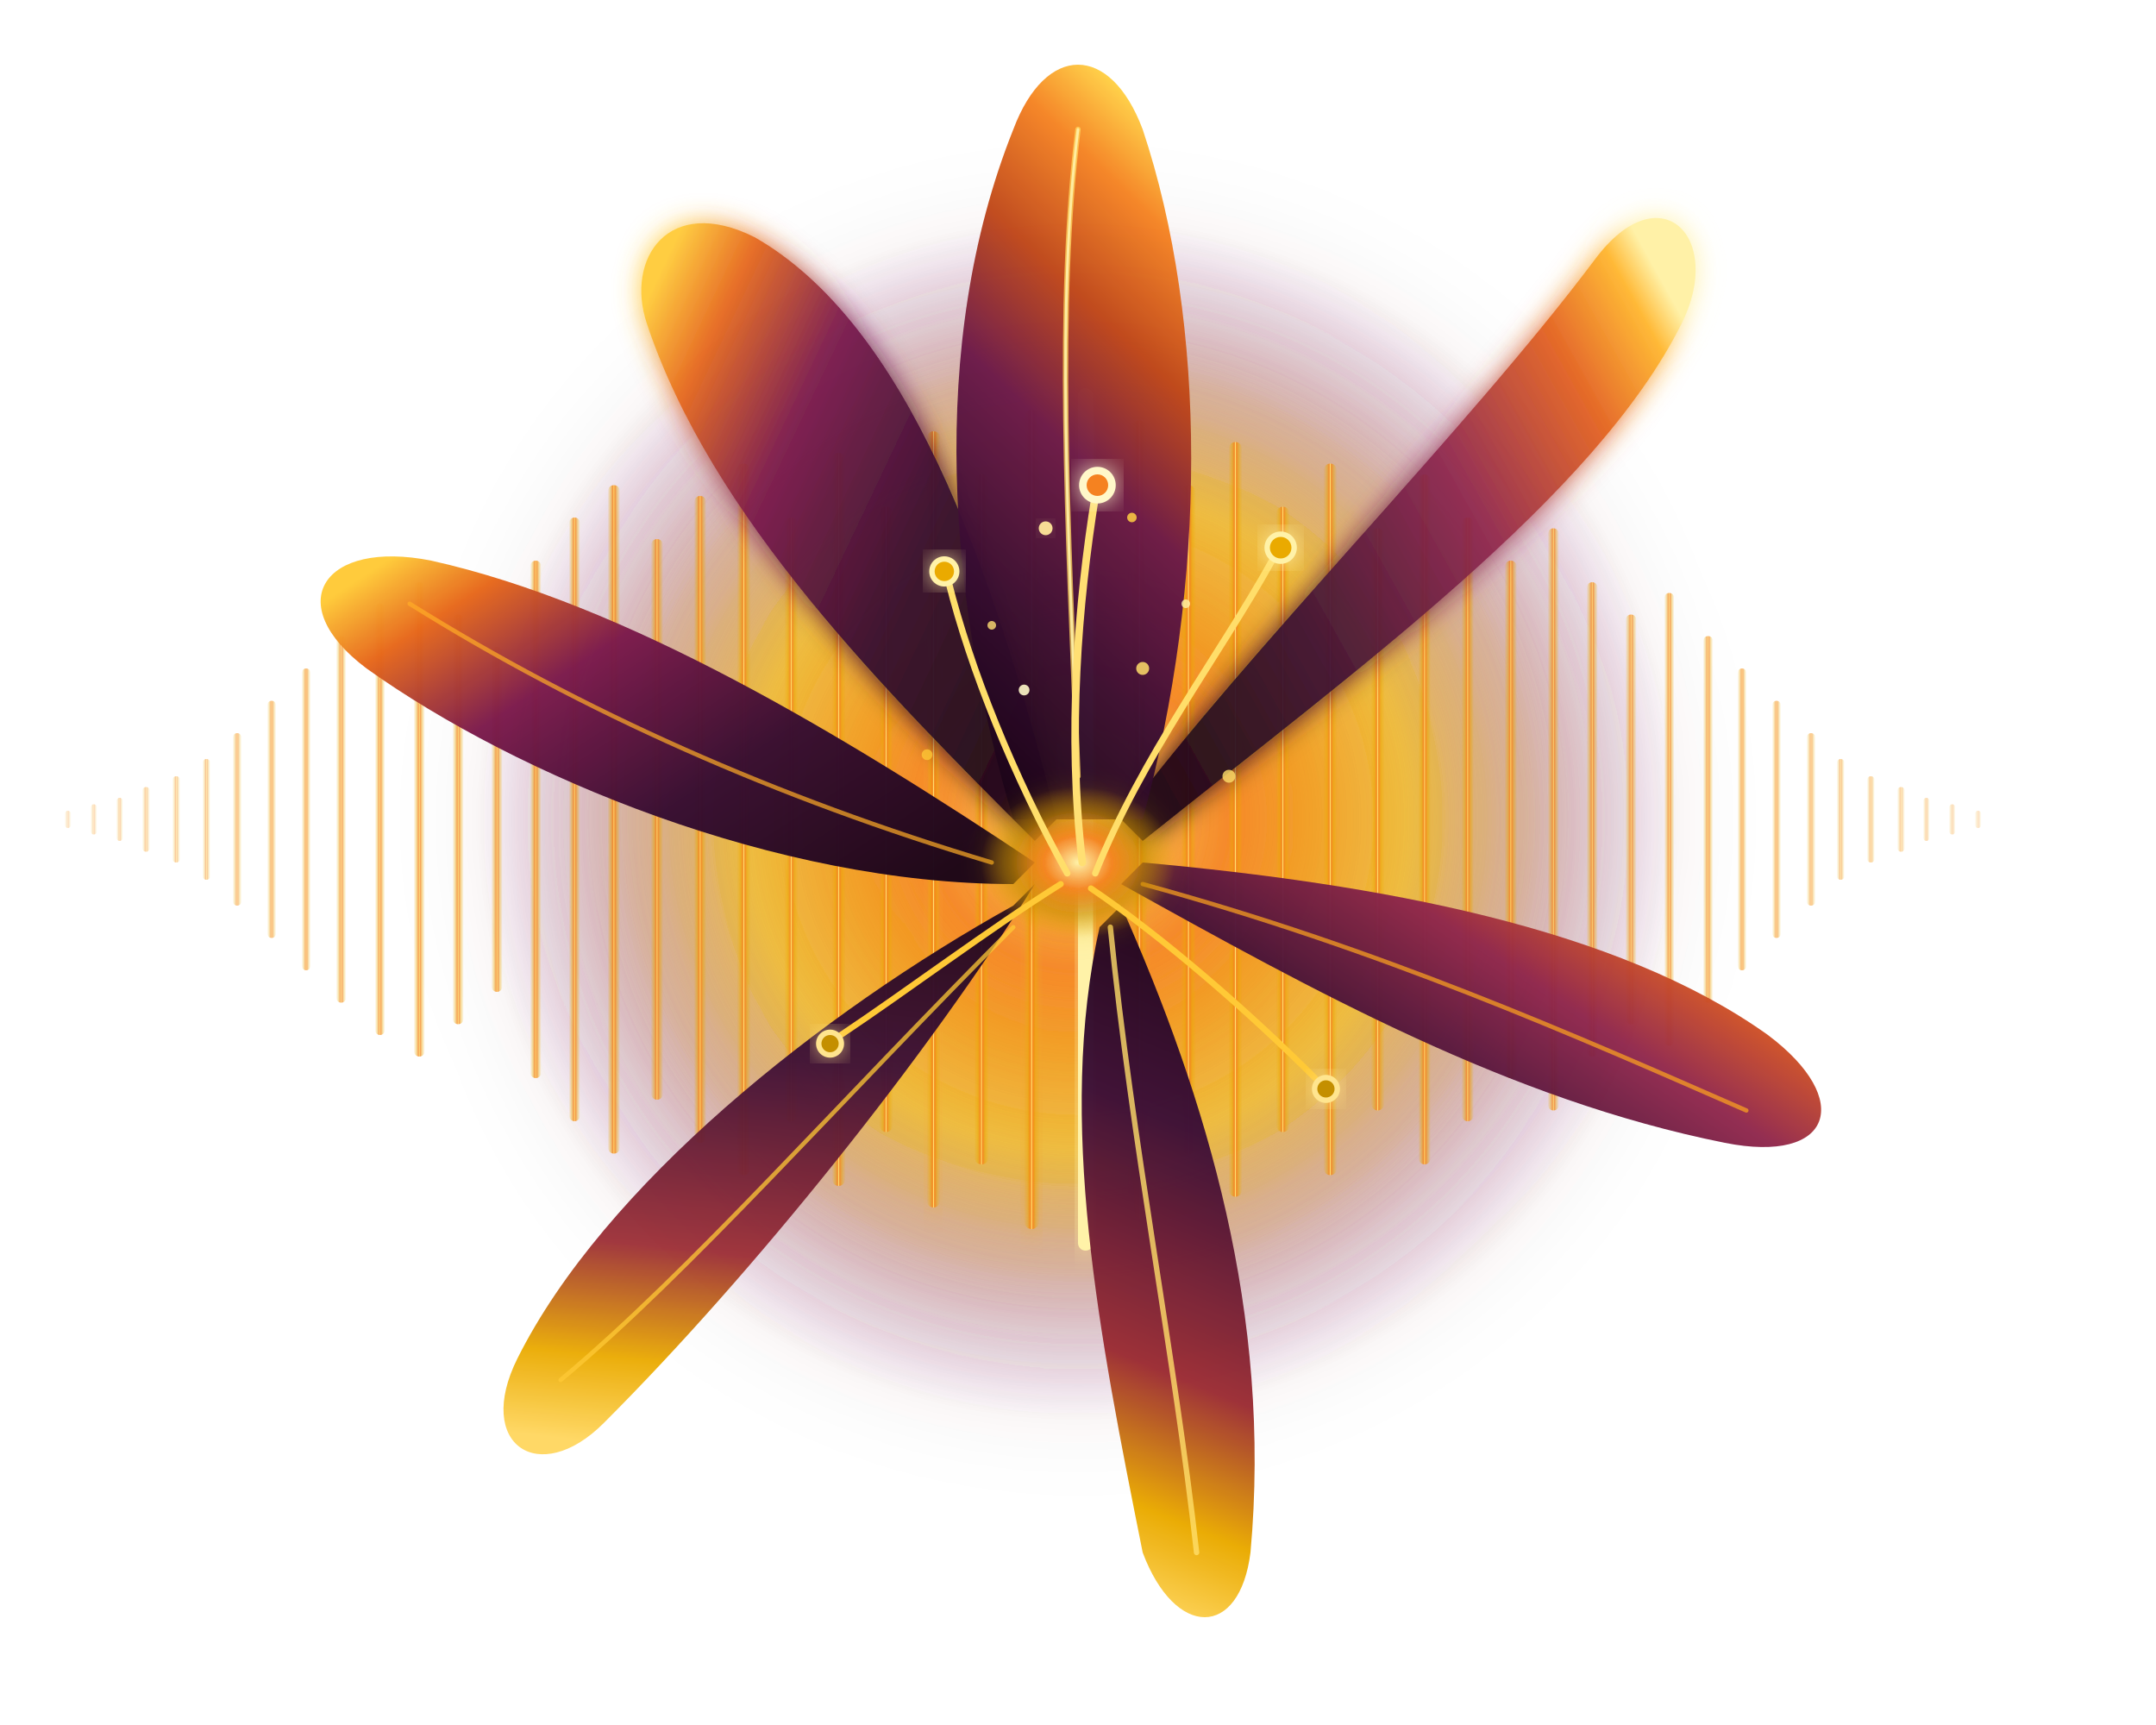
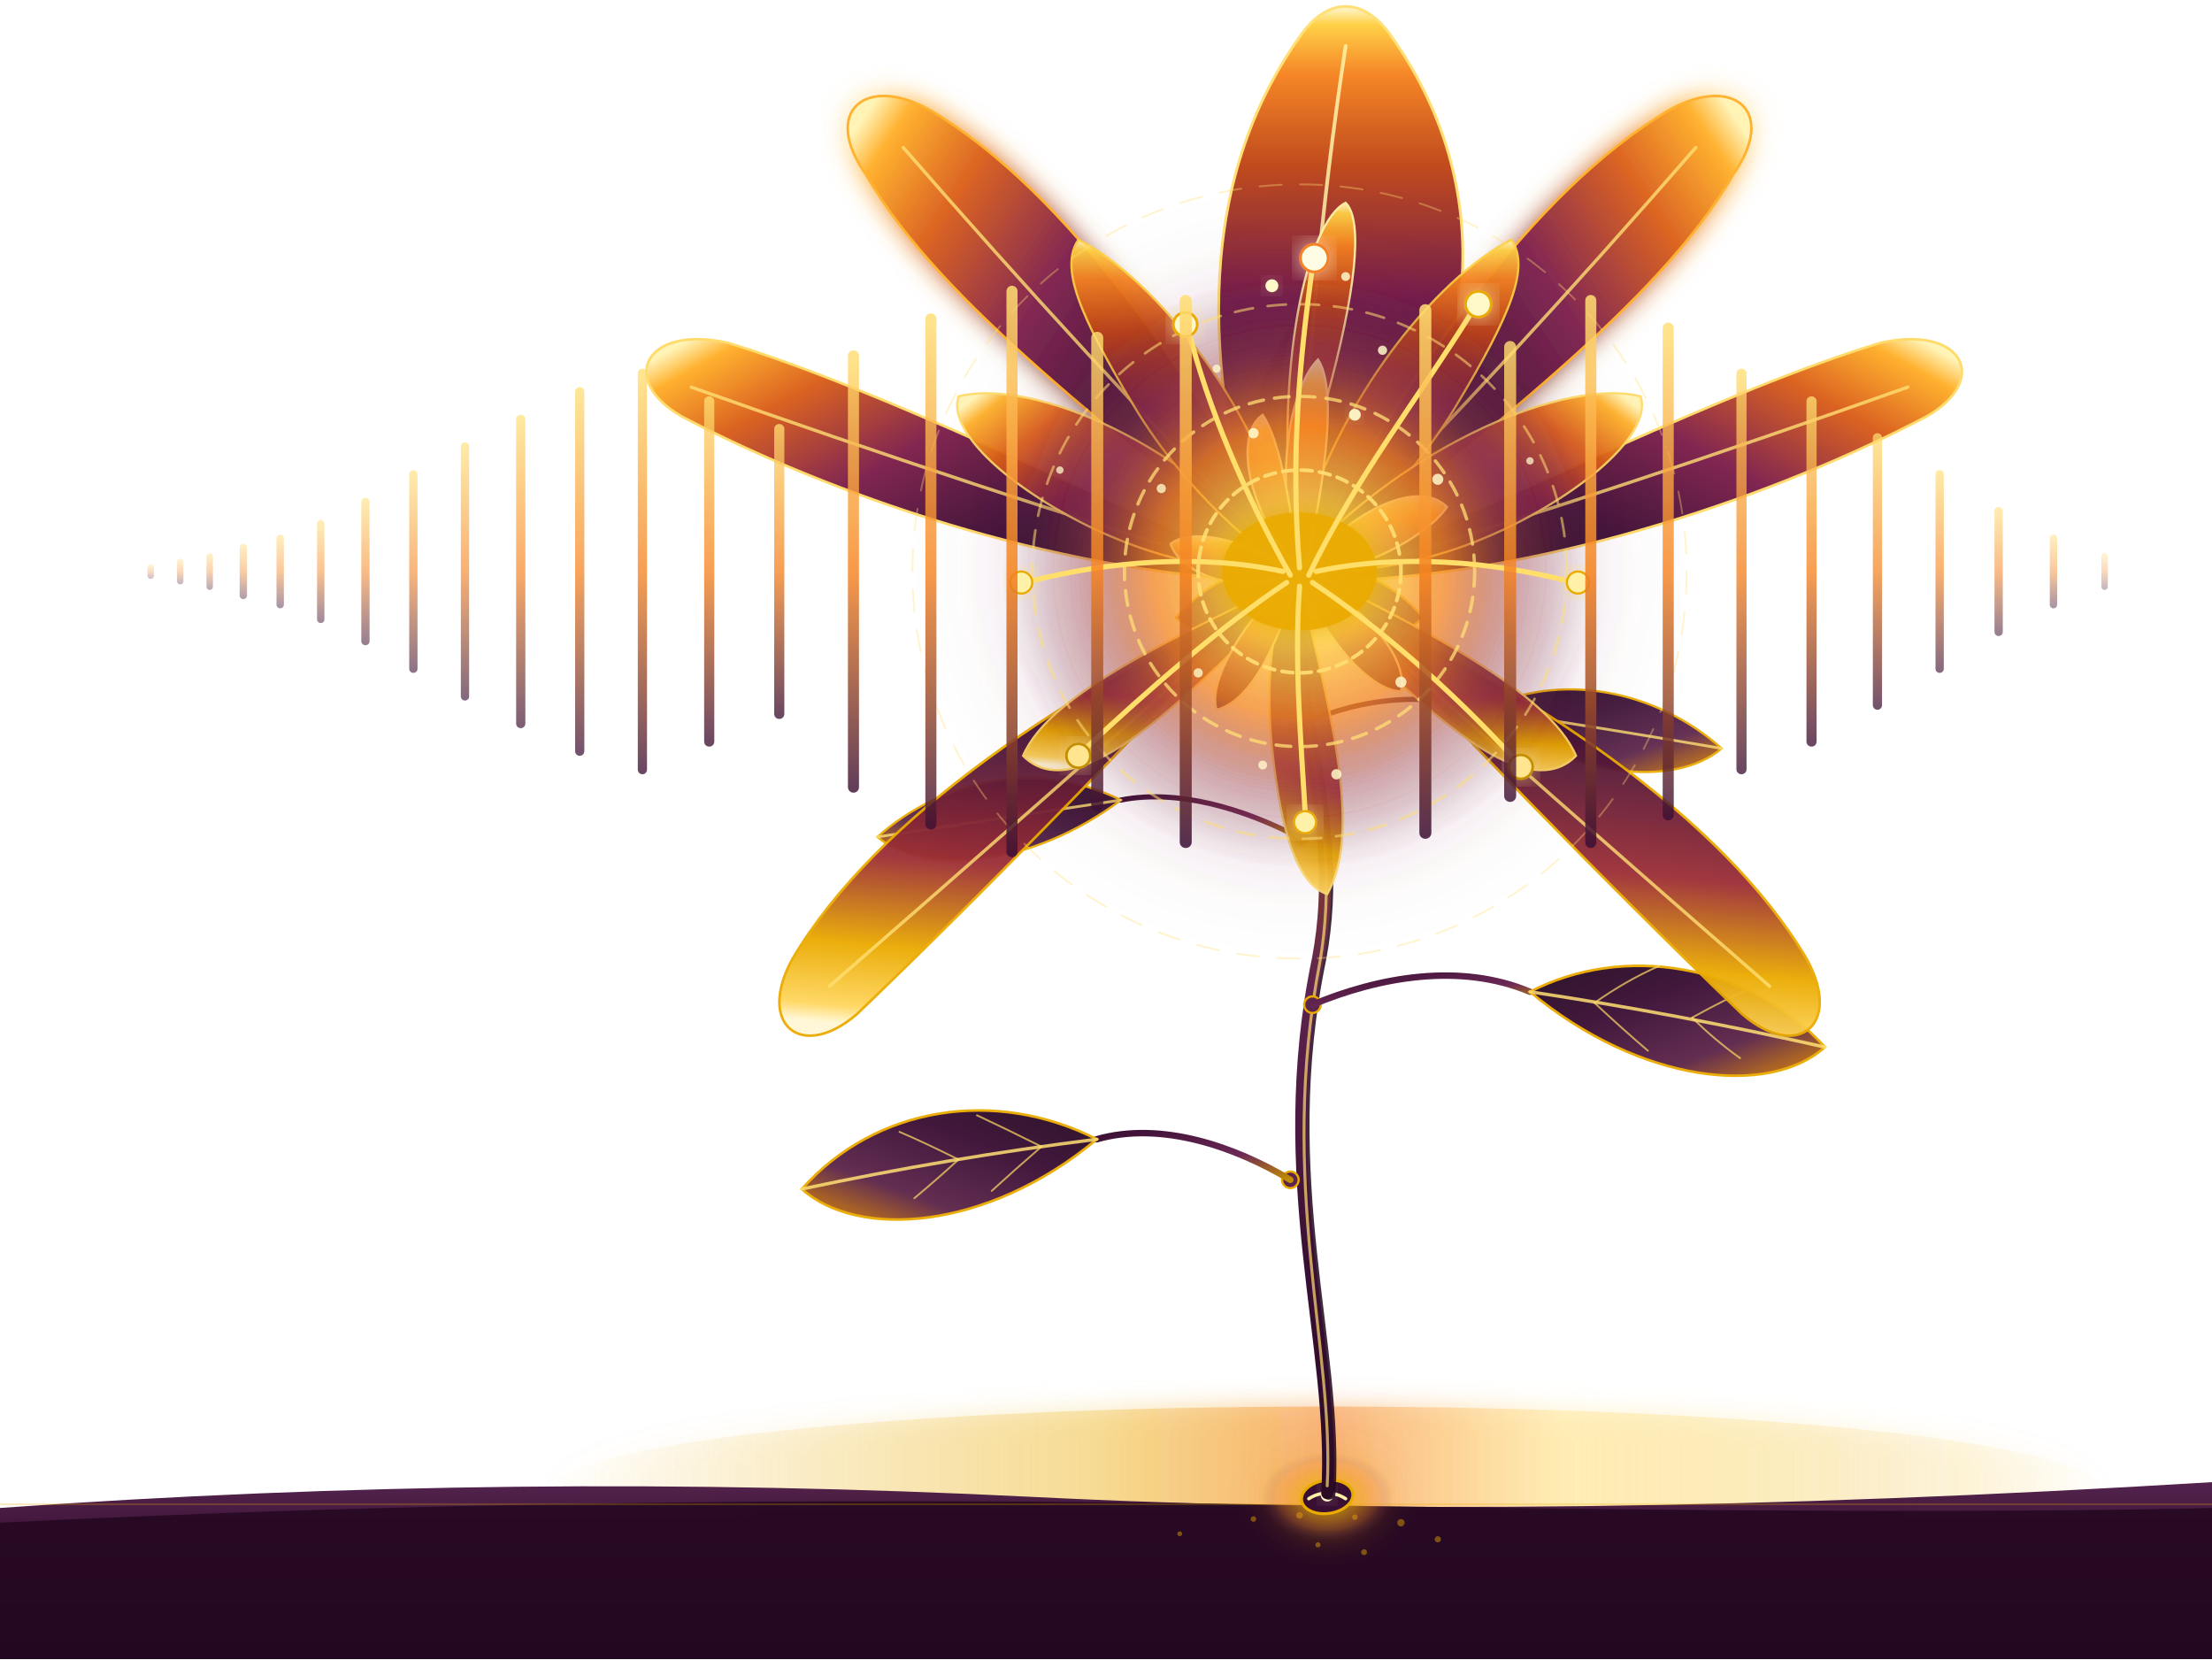
- <svg xmlns="http://www.w3.org/2000/svg" viewBox="0 0 1000 800" width="100%" height="100%" fill="none">
+ <svg xmlns="http://www.w3.org/2000/svg" viewBox="0 0 1200 900" width="100%" height="100%" fill="none" class="botanical-blossom-svg" id="botanicalBlossomSvg" preserveAspectRatio="xMidYMax meet">
  <defs>
+     <linearGradient id="groundEarthGrad" x1="0" y1="0" x2="0" y2="1">
+       <stop offset="0%" stop-color="#4A1844" stop-opacity="0.95" />
+       <stop offset="30%" stop-color="#3A0F34" stop-opacity="0.98" />
+       <stop offset="70%" stop-color="#230720" stop-opacity="1" />
+       <stop offset="100%" stop-color="#150313" stop-opacity="1" />
+     </linearGradient>
+     <linearGradient id="horizonGlow" x1="0" y1="0" x2="1" y2="0">
+       <stop offset="0%" stop-color="#EAAA00" stop-opacity="0" />
+       <stop offset="35%" stop-color="#EAAA00" stop-opacity="0.4" />
+       <stop offset="50%" stop-color="#F58220" stop-opacity="0.75" />
+       <stop offset="65%" stop-color="#FFDA66" stop-opacity="0.5" />
+       <stop offset="100%" stop-color="#EAAA00" stop-opacity="0" />
+     </linearGradient>
+     <linearGradient id="stemGrad" x1="0" y1="1" x2="0" y2="0">
+       <stop offset="0%" stop-color="#2B0A26" />
+       <stop offset="25%" stop-color="#3A0F34" />
+       <stop offset="55%" stop-color="#5E234E" />
+       <stop offset="80%" stop-color="#9C5220" />
+       <stop offset="95%" stop-color="#C48F00" />
+       <stop offset="100%" stop-color="#EAAA00" />
+     </linearGradient>
+     <linearGradient id="branchGrad" x1="0" y1="0" x2="1" y2="1">
+       <stop offset="0%" stop-color="#3A0F34" />
+       <stop offset="60%" stop-color="#6B2956" />
+       <stop offset="100%" stop-color="#C48F00" />
+     </linearGradient>
+     <linearGradient id="leafGradLeft" x1="1" y1="0" x2="0" y2="1">
+       <stop offset="0%" stop-color="#250B22" />
+       <stop offset="35%" stop-color="#3A0F34" />
+       <stop offset="70%" stop-color="#5C254B" />
+       <stop offset="90%" stop-color="#B26515" />
+       <stop offset="100%" stop-color="#EAAA00" />
+     </linearGradient>
+     <linearGradient id="leafGradRight" x1="0" y1="0" x2="1" y2="1">
+       <stop offset="0%" stop-color="#250B22" />
+       <stop offset="35%" stop-color="#3A0F34" />
+       <stop offset="70%" stop-color="#5C254B" />
+       <stop offset="90%" stop-color="#B26515" />
+       <stop offset="100%" stop-color="#EAAA00" />
+     </linearGradient>
+     <linearGradient id="petalGradDorsal" x1="0.5" y1="1" x2="0.5" y2="0">
+       <stop offset="0%" stop-color="#1F051C" />
+       <stop offset="22%" stop-color="#3A0F34" />
+       <stop offset="48%" stop-color="#6E1748" />
+       <stop offset="72%" stop-color="#BF4617" />
+       <stop offset="88%" stop-color="#F58220" />
+       <stop offset="97%" stop-color="#FFD043" />
+       <stop offset="100%" stop-color="#FFF5CC" />
+     </linearGradient>
+     <linearGradient id="petalGradLateralLeft" x1="1" y1="0.8" x2="0" y2="0.1">
+       <stop offset="0%" stop-color="#1A0417" />
+       <stop offset="28%" stop-color="#380C32" />
+       <stop offset="55%" stop-color="#7C1D4A" />
+       <stop offset="78%" stop-color="#D95C18" />
+       <stop offset="94%" stop-color="#FFAE26" />
+       <stop offset="100%" stop-color="#FFF2B2" />
+     </linearGradient>
+     <linearGradient id="petalGradLateralRight" x1="0" y1="0.8" x2="1" y2="0.1">
+       <stop offset="0%" stop-color="#1A0417" />
+       <stop offset="28%" stop-color="#380C32" />
+       <stop offset="55%" stop-color="#7C1D4A" />
+       <stop offset="78%" stop-color="#D95C18" />
+       <stop offset="94%" stop-color="#FFAE26" />
+       <stop offset="100%" stop-color="#FFF2B2" />
+     </linearGradient>
+     <linearGradient id="petalGradInferior" x1="0.5" y1="0" x2="0.4" y2="1">
+       <stop offset="0%" stop-color="#1D051A" />
+       <stop offset="30%" stop-color="#3E1139" />
+       <stop offset="62%" stop-color="#9C2E35" />
+       <stop offset="82%" stop-color="#EAAA00" />
+       <stop offset="96%" stop-color="#FFD65E" />
+       <stop offset="100%" stop-color="#FFF7D6" />
+     </linearGradient>
+     <linearGradient id="petalGradInner" x1="0.5" y1="1" x2="0.5" y2="0">
+       <stop offset="0%" stop-color="#3A0F34" />
+       <stop offset="35%" stop-color="#802050" />
+       <stop offset="70%" stop-color="#F58220" />
+       <stop offset="90%" stop-color="#FFDA66" />
+       <stop offset="100%" stop-color="#FFFADC" />
+     </linearGradient>
    <radialGradient id="flowerCoreGlow" cx="50%" cy="50%" r="50%">
-       <stop offset="0%" stop-color="#FFDA66" stop-opacity="0.95" />
-       <stop offset="25%" stop-color="#F58220" stop-opacity="0.8" />
-       <stop offset="55%" stop-color="#EAAA00" stop-opacity="0.5" />
-       <stop offset="85%" stop-color="#802050" stop-opacity="0.15" />
+       <stop offset="0%" stop-color="#FFF2A8" stop-opacity="1" />
+       <stop offset="25%" stop-color="#FFD043" stop-opacity="0.9" />
+       <stop offset="50%" stop-color="#F58220" stop-opacity="0.75" />
+       <stop offset="75%" stop-color="#802050" stop-opacity="0.3" />
      <stop offset="100%" stop-color="#3A0F34" stop-opacity="0" />
    </radialGradient>
-     <radialGradient id="stamenGlow" cx="50%" cy="50%" r="50%">
-       <stop offset="0%" stop-color="#FFF2A8" stop-opacity="1" />
-       <stop offset="35%" stop-color="#F58220" stop-opacity="0.85" />
-       <stop offset="70%" stop-color="#C48F00" stop-opacity="0.4" />
-       <stop offset="100%" stop-color="#EAAA00" stop-opacity="0" />
+     <radialGradient id="seedAura" cx="50%" cy="50%" r="50%">
+       <stop offset="0%" stop-color="#FFE885" stop-opacity="0.9" />
+       <stop offset="40%" stop-color="#EAAA00" stop-opacity="0.6" />
+       <stop offset="75%" stop-color="#F58220" stop-opacity="0.25" />
+       <stop offset="100%" stop-color="#3A0F34" stop-opacity="0" />
    </radialGradient>
-     <linearGradient id="petalTop" x1="0.3" y1="1" x2="0.6" y2="0">
-       <stop offset="0%" stop-color="#1A0417" />
-       <stop offset="25%" stop-color="#380C32" />
-       <stop offset="50%" stop-color="#6B1848" />
-       <stop offset="70%" stop-color="#BF4617" />
-       <stop offset="88%" stop-color="#F58220" />
-       <stop offset="100%" stop-color="#FFD043" />
-     </linearGradient>
-     <linearGradient id="petalRight" x1="0" y1="0.8" x2="1" y2="0.2">
-       <stop offset="0%" stop-color="#180415" />
-       <stop offset="30%" stop-color="#3A0F34" />
-       <stop offset="60%" stop-color="#8F254B" />
-       <stop offset="82%" stop-color="#E25C18" />
-       <stop offset="95%" stop-color="#FFB326" />
-       <stop offset="100%" stop-color="#FFF0A0" />
-     </linearGradient>
-     <linearGradient id="petalLeft" x1="1" y1="0.8" x2="0" y2="0.1">
-       <stop offset="0%" stop-color="#1A0518" />
-       <stop offset="35%" stop-color="#350C30" />
-       <stop offset="65%" stop-color="#7B1A4B" />
-       <stop offset="85%" stop-color="#E6671A" />
-       <stop offset="98%" stop-color="#FFCA36" />
-     </linearGradient>
-     <linearGradient id="petalBottom" x1="0.5" y1="0" x2="0.4" y2="1">
-       <stop offset="0%" stop-color="#1F051C" />
-       <stop offset="30%" stop-color="#3D1037" />
-       <stop offset="65%" stop-color="#9C2E35" />
-       <stop offset="85%" stop-color="#EAAA00" />
-       <stop offset="100%" stop-color="#FFD65E" />
-     </linearGradient>
-     <linearGradient id="waveGradient" x1="0%" y1="0%" x2="100%" y2="0%">
-       <stop offset="0%" stop-color="#EAAA00" stop-opacity="0.05" />
-       <stop offset="20%" stop-color="#EAAA00" stop-opacity="0.4" />
-       <stop offset="42%" stop-color="#F58220" stop-opacity="0.9" />
-       <stop offset="50%" stop-color="#FFDE6A" stop-opacity="1" />
-       <stop offset="58%" stop-color="#F58220" stop-opacity="0.9" />
-       <stop offset="80%" stop-color="#EAAA00" stop-opacity="0.4" />
-       <stop offset="100%" stop-color="#EAAA00" stop-opacity="0.05" />
-     </linearGradient>
-     <filter id="amberAura" x="-40%" y="-40%" width="180%" height="180%">
-       <feGaussianBlur stdDeviation="25" result="blur" />
+     <linearGradient id="waveformBarGrad" x1="0%" y1="0%" x2="0%" y2="100%">
+       <stop offset="0%" stop-color="#FFDF73" />
+       <stop offset="50%" stop-color="#F58220" />
+       <stop offset="100%" stop-color="#3A0F34" />
+     </linearGradient>
+     <filter id="softGlow" x="-30%" y="-30%" width="160%" height="160%">
+       <feGaussianBlur stdDeviation="7" result="blur" />
      <feComposite in="SourceGraphic" in2="blur" operator="over" />
    </filter>
-     <filter id="softGlow" x="-20%" y="-20%" width="140%" height="140%">
-       <feGaussianBlur stdDeviation="6" result="glow" />
-       <feComposite in="SourceGraphic" in2="glow" operator="over" />
+     <filter id="coreAuraFilter" x="-60%" y="-60%" width="220%" height="220%">
+       <feGaussianBlur stdDeviation="28" result="heavyGlow" />
+       <feComposite in="SourceGraphic" in2="heavyGlow" operator="over" />
+     </filter>
+     <filter id="seedPulsingGlow" x="-50%" y="-50%" width="200%" height="200%">
+       <feGaussianBlur stdDeviation="10" result="seedBlur" />
+       <feComposite in="SourceGraphic" in2="seedBlur" operator="over" />
    </filter>
  </defs>
-   <circle cx="500" cy="380" r="280" fill="url(#flowerCoreGlow)" filter="url(#amberAura)" />
-   <g class="waveform-group" fill="url(#waveGradient)">
-     <rect x="30" y="376" width="3" height="8" rx="1.5" opacity="0.3" />
-     <rect x="42" y="373" width="3" height="14" rx="1.5" opacity="0.35" />
-     <rect x="54" y="370" width="3" height="20" rx="1.5" opacity="0.4" />
-     <rect x="66" y="365" width="3.5" height="30" rx="1.7" opacity="0.45" />
-     <rect x="80" y="360" width="3.5" height="40" rx="1.7" opacity="0.5" />
-     <rect x="94" y="352" width="3.5" height="56" rx="1.7" opacity="0.55" />
-     <rect x="108" y="340" width="4" height="80" rx="2" opacity="0.6" />
-     <rect x="124" y="325" width="4" height="110" rx="2" opacity="0.65" />
-     <rect x="140" y="310" width="4" height="140" rx="2" opacity="0.7" />
-     <rect x="156" y="295" width="4.5" height="170" rx="2.2" opacity="0.75" />
-     <rect x="174" y="280" width="4.5" height="200" rx="2.2" opacity="0.8" />
-     <rect x="192" y="270" width="5" height="220" rx="2.5" opacity="0.85" />
-     <rect x="210" y="285" width="5" height="190" rx="2.5" opacity="0.85" />
-     <rect x="228" y="300" width="5" height="160" rx="2.5" opacity="0.85" />
-     <rect x="246" y="260" width="5" height="240" rx="2.5" opacity="0.9" />
-     <rect x="264" y="240" width="5" height="280" rx="2.5" opacity="0.9" />
-     <rect x="282" y="225" width="5.5" height="310" rx="2.7" opacity="0.95" />
-     <rect x="302" y="250" width="5.5" height="260" rx="2.7" opacity="0.9" />
-     <rect x="322" y="230" width="5.5" height="300" rx="2.7" opacity="0.95" />
-     <rect x="342" y="215" width="6" height="330" rx="3" opacity="0.95" />
-     <rect x="364" y="240" width="6" height="280" rx="3" opacity="0.9" />
-     <rect x="386" y="210" width="6" height="340" rx="3" opacity="0.95" />
-     <rect x="408" y="235" width="6" height="290" rx="3" opacity="0.95" />
-     <rect x="430" y="200" width="6" height="360" rx="3" opacity="1" filter="url(#softGlow)" />
-     <rect x="452" y="220" width="6.5" height="320" rx="3.2" opacity="1" />
-     <rect x="475" y="190" width="7" height="380" rx="3.5" opacity="1" filter="url(#softGlow)" />
-     <rect x="500" y="180" width="7" height="400" rx="3.5" opacity="1" fill="#FFF2A8" filter="url(#softGlow)" />
-     <rect x="525" y="195" width="7" height="370" rx="3.5" opacity="1" filter="url(#softGlow)" />
-     <rect x="548" y="225" width="6.5" height="310" rx="3.2" opacity="1" />
-     <rect x="570" y="205" width="6" height="350" rx="3" opacity="1" />
-     <rect x="592" y="235" width="6" height="290" rx="3" opacity="0.95" />
-     <rect x="614" y="215" width="6" height="330" rx="3" opacity="0.95" />
-     <rect x="636" y="245" width="6" height="270" rx="3" opacity="0.9" />
-     <rect x="658" y="220" width="5.5" height="320" rx="2.7" opacity="0.95" />
-     <rect x="678" y="240" width="5.5" height="280" rx="2.7" opacity="0.9" />
-     <rect x="698" y="260" width="5.5" height="240" rx="2.7" opacity="0.9" />
-     <rect x="718" y="245" width="5" height="270" rx="2.5" opacity="0.85" />
-     <rect x="736" y="270" width="5" height="220" rx="2.5" opacity="0.85" />
-     <rect x="754" y="285" width="5" height="190" rx="2.5" opacity="0.8" />
-     <rect x="772" y="275" width="4.5" height="210" rx="2.2" opacity="0.8" />
-     <rect x="790" y="295" width="4.5" height="170" rx="2.2" opacity="0.75" />
-     <rect x="806" y="310" width="4" height="140" rx="2" opacity="0.7" />
-     <rect x="822" y="325" width="4" height="110" rx="2" opacity="0.65" />
-     <rect x="838" y="340" width="4" height="80" rx="2" opacity="0.6" />
-     <rect x="852" y="352" width="3.5" height="56" rx="1.7" opacity="0.55" />
-     <rect x="866" y="360" width="3.5" height="40" rx="1.7" opacity="0.5" />
-     <rect x="880" y="365" width="3.5" height="30" rx="1.7" opacity="0.45" />
-     <rect x="892" y="370" width="3" height="20" rx="1.5" opacity="0.4" />
-     <rect x="904" y="373" width="3" height="14" rx="1.5" opacity="0.35" />
-     <rect x="916" y="376" width="3" height="8" rx="1.5" opacity="0.3" />
-   </g>
-   <path d="M 480 390 C 410 320 330 240 300 150 C 290 120 310 90 350 110 C 420 150 460 260 490 380 Z" fill="url(#petalLeft)" opacity="0.94" filter="url(#softGlow)" />
-   <path d="M 520 380 C 580 300 680 200 740 120 C 770 80 800 110 780 150 C 740 230 630 310 530 390 Z" fill="url(#petalRight)" opacity="0.92" filter="url(#softGlow)" />
-   <path d="M 470 380 C 440 280 430 160 470 60 C 485 20 515 20 530 60 C 560 150 560 270 530 380 Z" fill="url(#petalTop)" opacity="0.96" />
-   <path d="M 500 360 C 495 240 490 140 500 60" stroke="#FFD65E" stroke-width="2.5" opacity="0.75" stroke-linecap="round" />
-   <path d="M 500 360 C 495 240 490 140 500 60" stroke="#FFF2A8" stroke-width="1.2" opacity="0.9" stroke-linecap="round" />
-   <path d="M 470 410 C 360 410 240 360 170 310 C 130 280 150 250 200 260 C 290 280 390 340 480 400 Z" fill="url(#petalLeft)" opacity="0.97" />
-   <path d="M 460 400 C 360 370 270 330 190 280" stroke="#FFAC26" stroke-width="2" opacity="0.7" stroke-linecap="round" />
-   <path d="M 530 400 C 640 410 750 430 820 480 C 860 510 850 540 800 530 C 700 510 610 460 520 410 Z" fill="url(#petalRight)" opacity="0.96" />
-   <path d="M 530 410 C 640 440 730 480 810 515" stroke="#FFA51E" stroke-width="2" opacity="0.7" stroke-linecap="round" />
-   <path d="M 480 410 C 430 490 350 590 280 660 C 250 690 220 670 240 630 C 280 550 380 470 470 420 Z" fill="url(#petalBottom)" opacity="0.95" />
-   <path d="M 470 430 C 390 510 320 590 260 640" stroke="#FFCA36" stroke-width="2" opacity="0.75" stroke-linecap="round" />
-   <path d="M 520 420 C 560 510 590 610 580 720 C 575 760 545 760 530 720 C 510 620 490 520 510 430 Z" fill="url(#petalBottom)" opacity="0.98" />
-   <path d="M 515 430 C 525 530 545 630 555 720" stroke="#FFDF6A" stroke-width="2.5" opacity="0.8" stroke-linecap="round" />
-   <g id="flowerStamen">
-     <ellipse cx="500" cy="400" rx="45" ry="35" fill="url(#stamenGlow)" filter="url(#softGlow)" />
-     <path d="M 495 405 C 470 360 450 310 440 270" stroke="#FFDE6A" stroke-width="3" stroke-linecap="round" />
-     <circle cx="438" cy="265" r="7" fill="#FFF2A8" filter="url(#softGlow)" />
-     <circle cx="438" cy="265" r="4.5" fill="#EAAA00" />
-     <path d="M 502 400 C 495 340 500 280 508 230" stroke="#FFDF73" stroke-width="3.5" stroke-linecap="round" />
-     <circle cx="509" cy="225" r="8.5" fill="#FFF8C9" filter="url(#softGlow)" />
-     <circle cx="509" cy="225" r="5" fill="#F58220" />
-     <path d="M 508 405 C 530 350 565 305 590 260" stroke="#FFDE6A" stroke-width="3" stroke-linecap="round" />
-     <circle cx="594" cy="254" r="7.5" fill="#FFF2A8" filter="url(#softGlow)" />
-     <circle cx="594" cy="254" r="5" fill="#EAAA00" />
-     <path d="M 492 410 C 460 430 420 460 390 480" stroke="#FFC936" stroke-width="2.8" stroke-linecap="round" />
-     <circle cx="385" cy="484" r="6.5" fill="#FFE58F" filter="url(#softGlow)" />
-     <circle cx="385" cy="484" r="4" fill="#C48F00" />
-     <path d="M 506 412 C 540 435 580 470 610 500" stroke="#FFC936" stroke-width="2.8" stroke-linecap="round" />
-     <circle cx="615" cy="505" r="6.5" fill="#FFE58F" filter="url(#softGlow)" />
-     <circle cx="615" cy="505" r="4" fill="#C48F00" />
-     <circle cx="475" cy="320" r="2.5" fill="#FFF8C9" opacity="0.9" />
-     <circle cx="530" cy="310" r="3" fill="#FFDE6A" opacity="0.85" />
-     <circle cx="460" cy="290" r="2" fill="#FFDF73" opacity="0.8" />
-     <circle cx="550" cy="280" r="2" fill="#FFF2A8" opacity="0.8" />
-     <circle cx="485" cy="245" r="3.2" fill="#FFE799" opacity="0.95" filter="url(#softGlow)" />
-     <circle cx="525" cy="240" r="2.2" fill="#FFD043" opacity="0.85" />
-     <circle cx="430" cy="350" r="2.5" fill="#FFC936" opacity="0.75" />
-     <circle cx="570" cy="360" r="3" fill="#FFDE6A" opacity="0.8" />
+   <g class="botanical-ground-group" id="botanicalGround">
+     <ellipse cx="720" cy="808" rx="420" ry="45" fill="url(#horizonGlow)" opacity="0.65" filter="url(#softGlow)" />
+     <g class="botanical-roots" id="botanicalRoots" stroke="#C48F00" stroke-linecap="round" opacity="0.65">
+       <path d="M 720 818 Q 716 845 710 885" stroke-width="3" stroke="#EAAA00" />
+       <path d="M 720 818 Q 732 850 755 890" stroke-width="2.2" />
+       <path d="M 714 830 Q 692 860 660 880" stroke-width="1.8" />
+       <path d="M 724 835 Q 745 865 780 885" stroke-width="1.8" />
+       <path d="M 710 850 Q 698 875 675 895" stroke-width="1.2" />
+       <path d="M 728 855 Q 750 880 770 895" stroke-width="1.2" />
+     </g>
+     <path d="M 0 818 Q 280 798 560 812 T 1200 804 L 1200 900 L 0 900 Z" fill="url(#groundEarthGrad)" />
+     <path d="M 0 826 Q 320 810 680 816 T 1200 818 L 1200 900 L 0 900 Z" fill="#250821" opacity="0.9" />
+     <g fill="#EAAA00" opacity="0.45">
+       <circle cx="680" cy="824" r="1.5" />
+       <circle cx="705" cy="822" r="1.8" />
+       <circle cx="735" cy="823" r="1.5" />
+       <circle cx="760" cy="826" r="2" />
+       <circle cx="640" cy="832" r="1.3" />
+       <circle cx="780" cy="835" r="1.7" />
+       <circle cx="715" cy="838" r="1.4" />
+       <circle cx="740" cy="842" r="1.6" />
+     </g>
+     <line x1="0" y1="816" x2="1200" y2="816" stroke="rgba(234, 170, 0, 0.25)" stroke-width="1" />
+   </g>
+   <g class="botanical-seed-group" id="botanicalSeed">
+     <ellipse id="seedAuraCircle" cx="720" cy="812" rx="36" ry="24" fill="url(#seedAura)" filter="url(#seedPulsingGlow)" opacity="0.8" />
+     <ellipse id="seedBody" cx="720" cy="812" rx="14" ry="9" transform="rotate(-8 720 812)" fill="#3A0F34" stroke="#EAAA00" stroke-width="1.6" />
+     <path id="seedSeam" d="M 710 813 C 716 809 724 809 730 813" stroke="#FFF2A8" stroke-width="1.8" stroke-linecap="round" />
+     <circle id="seedEmbryo" cx="720" cy="811" r="3.5" fill="#FFF8C9" filter="url(#softGlow)" />
+   </g>
+   <g class="botanical-stem-group" id="botanicalStemGroup">
+     <path id="stemShadowPath" d="M 721 810 C 726 730, 691 640, 716 520 C 731 440, 696 380, 707 310" stroke="#1F061C" stroke-width="7" stroke-linecap="round" fill="none" opacity="0.85" />
+     <path id="stemPath" d="M 720 810 C 725 730, 690 640, 715 520 C 730 440, 695 380, 705 310" stroke="url(#stemGrad)" stroke-width="6.5" stroke-linecap="round" fill="none" />
+     <path id="stemHighlightPath" d="M 720 806 C 724 732, 693 642, 716 522 C 730 442, 697 382, 706 312" stroke="#FFDF73" stroke-width="1.6" stroke-linecap="round" fill="none" opacity="0.7" />
+     <circle id="stemNode1" cx="700" cy="640" r="4.5" fill="#5C254B" stroke="#EAAA00" stroke-width="1.2" />
+     <circle id="stemNode2" cx="712" cy="545" r="4.5" fill="#5C254B" stroke="#EAAA00" stroke-width="1.2" />
+     <circle id="stemNode3" cx="706" cy="455" r="4" fill="#6B2956" stroke="#EAAA00" stroke-width="1.2" />
+     <circle id="stemNode4" cx="702" cy="395" r="3.5" fill="#7C2E63" stroke="#EAAA00" stroke-width="1" />
+   </g>
+   <g class="botanical-foliage-group" id="botanicalFoliage">
+     <g class="botanical-branch-assembly" id="branchAssembly1">
+       <path id="branchPath1" d="M 700 640 C 670 622, 630 608, 595 618" stroke="url(#branchGrad)" stroke-width="3.5" stroke-linecap="round" fill="none" />
+       <g class="botanical-leaf" id="botanicalLeaf1" style="transform-origin: 595px 618px;">
+         <path d="M 595 618 C 540 590 475 600 435 645 C 465 672 535 668 595 618 Z" fill="url(#leafGradLeft)" stroke="#EAAA00" stroke-width="1.4" opacity="0.96" />
+         <path d="M 595 618 Q 515 628 435 645" stroke="#FFDF73" stroke-width="1.8" stroke-linecap="round" fill="none" opacity="0.85" />
+         <path d="M 565 622 Q 545 612 530 605" stroke="#FFDA66" stroke-width="1" stroke-linecap="round" fill="none" opacity="0.7" />
+         <path d="M 565 622 Q 550 635 538 646" stroke="#FFDA66" stroke-width="1" stroke-linecap="round" fill="none" opacity="0.7" />
+         <path d="M 520 629 Q 502 620 488 614" stroke="#FFDA66" stroke-width="1" stroke-linecap="round" fill="none" opacity="0.7" />
+         <path d="M 520 629 Q 508 640 496 650" stroke="#FFDA66" stroke-width="1" stroke-linecap="round" fill="none" opacity="0.7" />
+       </g>
+     </g>
+     <g class="botanical-branch-assembly" id="branchAssembly2">
+       <path id="branchPath2" d="M 712 545 C 748 530, 792 522, 830 538" stroke="url(#branchGrad)" stroke-width="3.5" stroke-linecap="round" fill="none" />
+       <g class="botanical-leaf" id="botanicalLeaf2" style="transform-origin: 830px 538px;">
+         <path d="M 830 538 C 880 512 948 522 990 568 C 960 595 890 588 830 538 Z" fill="url(#leafGradRight)" stroke="#EAAA00" stroke-width="1.4" opacity="0.96" />
+         <path d="M 830 538 Q 910 550 990 568" stroke="#FFDF73" stroke-width="1.8" stroke-linecap="round" fill="none" opacity="0.85" />
+         <path d="M 865 544 Q 882 532 900 524" stroke="#FFDA66" stroke-width="1" stroke-linecap="round" fill="none" opacity="0.7" />
+         <path d="M 865 544 Q 880 558 894 570" stroke="#FFDA66" stroke-width="1" stroke-linecap="round" fill="none" opacity="0.7" />
+         <path d="M 918 552 Q 936 542 952 535" stroke="#FFDA66" stroke-width="1" stroke-linecap="round" fill="none" opacity="0.7" />
+         <path d="M 918 552 Q 930 564 944 574" stroke="#FFDA66" stroke-width="1" stroke-linecap="round" fill="none" opacity="0.7" />
+       </g>
+     </g>
+     <g class="botanical-branch-assembly" id="branchAssembly3">
+       <path id="branchPath3" d="M 706 455 C 674 438, 638 428, 608 434" stroke="url(#branchGrad)" stroke-width="2.8" stroke-linecap="round" fill="none" />
+       <g class="botanical-leaf" id="botanicalLeaf3" style="transform-origin: 608px 434px;">
+         <path d="M 608 434 C 564 412 512 422 476 454 C 502 476 560 470 608 434 Z" fill="url(#leafGradLeft)" stroke="#EAAA00" stroke-width="1.2" opacity="0.94" />
+         <path d="M 608 434 Q 542 444 476 454" stroke="#FFDF73" stroke-width="1.5" stroke-linecap="round" fill="none" opacity="0.8" />
+       </g>
+     </g>
+     <g class="botanical-branch-assembly" id="branchAssembly4">
+       <path id="branchPath4" d="M 702 395 C 732 380, 770 374, 804 385" stroke="url(#branchGrad)" stroke-width="2.8" stroke-linecap="round" fill="none" />
+       <g class="botanical-leaf" id="botanicalLeaf4" style="transform-origin: 804px 385px;">
+         <path d="M 804 385 C 846 364 898 374 934 406 C 908 428 850 422 804 385 Z" fill="url(#leafGradRight)" stroke="#EAAA00" stroke-width="1.2" opacity="0.94" />
+         <path d="M 804 385 Q 870 395 934 406" stroke="#FFDF73" stroke-width="1.5" stroke-linecap="round" fill="none" opacity="0.8" />
+       </g>
+     </g>
+     <g class="botanical-bracts" id="botanicalBracts">
+       <path id="bractLeft" d="M 705 315 C 680 302 654 316 638 335 C 655 352 682 340 705 315 Z" fill="#3A0F34" stroke="#EAAA00" stroke-width="1.2" opacity="0.9" />
+       <path id="bractRight" d="M 705 315 C 730 302 756 316 772 335 C 755 352 728 340 705 315 Z" fill="#3A0F34" stroke="#EAAA00" stroke-width="1.2" opacity="0.9" />
+     </g>
+   </g>
+   <g class="botanical-bud-cluster" id="botanicalBud" style="transform-origin: 705px 310px;">
+     <path id="sepalLeft" d="M 705 310 C 675 270 670 215 702 175 C 690 220 692 270 705 310 Z" fill="#3A0F34" stroke="#EAAA00" stroke-width="1.4" style="transform-origin: 705px 310px;" />
+     <path id="sepalRight" d="M 705 310 C 735 270 740 215 708 175 C 720 220 718 270 705 310 Z" fill="#3A0F34" stroke="#EAAA00" stroke-width="1.4" style="transform-origin: 705px 310px;" />
+     <path id="budSpire" d="M 698 310 C 690 260 695 200 705 160 C 715 200 720 260 712 310 Z" fill="url(#stemGrad)" stroke="#FFDF73" stroke-width="1.2" style="transform-origin: 705px 310px;" />
+   </g>
+   <g class="botanical-petals-system" id="botanicalPetalsSystem">
+     <g class="petal-tier petal-tier-outer" id="petalTierOuter">
+       <g class="flower-petal petal-outer" id="petalOuterDorsal" style="transform-origin: 705px 310px;">
+         <path d="M 685 310 C 655 210 645 105 705 20 C 720 -2 740 -2 755 20 C 815 105 805 210 725 310 Z" fill="url(#petalGradDorsal)" stroke="#FFDF73" stroke-width="1.5" opacity="0.97" />
+         <path d="M 705 300 Q 710 155 730 25" stroke="#FFF2A8" stroke-width="2" stroke-linecap="round" fill="none" opacity="0.85" />
+       </g>
+       <g class="flower-petal petal-outer" id="petalOuterUpperLeft" style="transform-origin: 705px 310px;">
+         <path d="M 690 305 C 610 238 510 165 470 95 C 445 60 470 40 505 60 C 580 105 645 202 700 300 Z" fill="url(#petalGradLateralLeft)" stroke="#FFAE26" stroke-width="1.4" opacity="0.95" filter="url(#softGlow)" />
+         <path d="M 688 295 Q 590 195 490 80" stroke="#FFDF73" stroke-width="1.8" stroke-linecap="round" fill="none" opacity="0.8" />
+       </g>
+       <g class="flower-petal petal-outer" id="petalOuterUpperRight" style="transform-origin: 705px 310px;">
+         <path d="M 710 300 C 765 202 830 105 905 60 C 940 40 965 60 940 95 C 900 165 800 238 720 305 Z" fill="url(#petalGradLateralRight)" stroke="#FFAE26" stroke-width="1.4" opacity="0.95" filter="url(#softGlow)" />
+         <path d="M 722 295 Q 820 195 920 80" stroke="#FFDF73" stroke-width="1.8" stroke-linecap="round" fill="none" opacity="0.8" />
+       </g>
+       <g class="flower-petal petal-outer" id="petalOuterLateralLeft" style="transform-origin: 705px 310px;">
+         <path d="M 685 315 C 570 310 450 268 370 226 C 335 206 350 176 395 186 C 480 212 590 268 690 310 Z" fill="url(#petalGradLateralLeft)" stroke="#FFDA66" stroke-width="1.4" opacity="0.96" />
+         <path d="M 678 310 Q 530 265 375 210" stroke="#FFDF73" stroke-width="1.8" stroke-linecap="round" fill="none" opacity="0.8" />
+       </g>
+       <g class="flower-petal petal-outer" id="petalOuterLateralRight" style="transform-origin: 705px 310px;">
+         <path d="M 725 310 C 825 268 935 212 1020 186 C 1065 176 1080 206 1045 226 C 965 268 845 310 730 315 Z" fill="url(#petalGradLateralRight)" stroke="#FFDA66" stroke-width="1.4" opacity="0.96" />
+         <path d="M 732 310 Q 880 265 1035 210" stroke="#FFDF73" stroke-width="1.8" stroke-linecap="round" fill="none" opacity="0.8" />
+       </g>
+       <g class="flower-petal petal-outer" id="petalOuterInferiorLeft" style="transform-origin: 705px 310px;">
+         <path d="M 690 320 C 625 390 538 480 465 550 C 435 576 410 556 430 520 C 475 444 578 374 695 320 Z" fill="url(#petalGradInferior)" stroke="#EAAA00" stroke-width="1.4" opacity="0.95" />
+         <path d="M 685 328 Q 565 435 450 535" stroke="#FFDF73" stroke-width="1.8" stroke-linecap="round" fill="none" opacity="0.8" />
+       </g>
+       <g class="flower-petal petal-outer" id="petalOuterInferiorRight" style="transform-origin: 705px 310px;">
+         <path d="M 720 320 C 785 390 872 480 945 550 C 975 576 1000 556 980 520 C 935 444 832 374 715 320 Z" fill="url(#petalGradInferior)" stroke="#EAAA00" stroke-width="1.4" opacity="0.95" />
+         <path d="M 725 328 Q 845 435 960 535" stroke="#FFDF73" stroke-width="1.8" stroke-linecap="round" fill="none" opacity="0.8" />
+       </g>
+     </g>
+     <g class="petal-tier petal-tier-mid" id="petalTierMid">
+       <g class="flower-petal petal-mid" id="petalMid1" style="transform-origin: 705px 310px;">
+         <path d="M 700 310 C 720 220 780 150 820 130 C 830 145 820 170 790 220 C 760 270 720 300 705 310 Z" fill="url(#petalGradDorsal)" stroke="#FFD043" stroke-width="1.2" opacity="0.94" />
+       </g>
+       <g class="flower-petal petal-mid" id="petalMid2" style="transform-origin: 705px 310px;">
+         <path d="M 705 305 C 765 240 850 205 890 215 C 895 230 875 255 830 280 C 775 310 730 310 710 310 Z" fill="url(#petalGradLateralRight)" stroke="#FFDA66" stroke-width="1.2" opacity="0.94" />
+       </g>
+       <g class="flower-petal petal-mid" id="petalMid3" style="transform-origin: 705px 310px;">
+         <path d="M 710 310 C 770 340 840 375 855 410 C 840 425 815 420 770 380 C 730 345 715 325 710 315 Z" fill="url(#petalGradInferior)" stroke="#FFDA66" stroke-width="1.2" opacity="0.94" />
+       </g>
+       <g class="flower-petal petal-mid" id="petalMid4" style="transform-origin: 705px 310px;">
+         <path d="M 705 315 C 720 380 740 450 720 485 C 705 480 695 455 690 405 C 685 355 695 325 700 315 Z" fill="url(#petalGradInferior)" stroke="#FFDF73" stroke-width="1.2" opacity="0.95" />
+       </g>
+       <g class="flower-petal petal-mid" id="petalMid5" style="transform-origin: 705px 310px;">
+         <path d="M 700 315 C 640 345 570 375 555 410 C 570 425 595 420 640 380 C 680 345 695 325 700 315 Z" fill="url(#petalGradInferior)" stroke="#FFDA66" stroke-width="1.2" opacity="0.94" />
+       </g>
+       <g class="flower-petal petal-mid" id="petalMid6" style="transform-origin: 705px 310px;">
+         <path d="M 700 310 C 645 240 560 205 520 215 C 515 230 535 255 580 280 C 635 310 680 310 700 310 Z" fill="url(#petalGradLateralLeft)" stroke="#FFDA66" stroke-width="1.2" opacity="0.94" />
+       </g>
+       <g class="flower-petal petal-mid" id="petalMid7" style="transform-origin: 705px 310px;">
+         <path d="M 705 310 C 685 220 625 150 585 130 C 575 145 585 170 615 220 C 645 270 685 300 700 310 Z" fill="url(#petalGradDorsal)" stroke="#FFD043" stroke-width="1.2" opacity="0.94" />
+       </g>
+       <g class="flower-petal petal-mid" id="petalMid8" style="transform-origin: 705px 310px;">
+         <path d="M 702 305 C 690 195 710 120 730 110 C 740 120 735 160 720 215 C 710 265 706 295 705 305 Z" fill="url(#petalGradDorsal)" stroke="#FFF2A8" stroke-width="1.2" opacity="0.96" />
+       </g>
+     </g>
+     <g class="petal-tier petal-tier-inner" id="petalTierInner">
+       <path id="petalInner1" d="M 705 310 C 690 260 700 210 715 195 C 725 210 720 255 708 310 Z" fill="url(#petalGradInner)" stroke="#FFF8C9" stroke-width="1.2" style="transform-origin: 705px 310px;" />
+       <path id="petalInner2" d="M 705 310 C 735 275 770 260 785 275 C 775 290 740 310 708 312 Z" fill="url(#petalGradInner)" stroke="#FFF8C9" stroke-width="1.2" style="transform-origin: 705px 310px;" />
+       <path id="petalInner3" d="M 705 310 C 735 325 765 355 760 375 C 745 375 720 350 706 314 Z" fill="url(#petalGradInner)" stroke="#FFF8C9" stroke-width="1.2" style="transform-origin: 705px 310px;" />
+       <path id="petalInner4" d="M 705 310 C 695 345 680 380 660 385 C 655 370 675 335 702 312 Z" fill="url(#petalGradInner)" stroke="#FFF8C9" stroke-width="1.2" style="transform-origin: 705px 310px;" />
+       <path id="petalInner5" d="M 705 310 C 670 325 640 310 635 295 C 648 285 680 295 704 310 Z" fill="url(#petalGradInner)" stroke="#FFF8C9" stroke-width="1.2" style="transform-origin: 705px 310px;" />
+       <path id="petalInner6" d="M 705 310 C 675 275 670 235 685 225 C 695 240 700 275 705 310 Z" fill="url(#petalGradInner)" stroke="#FFF8C9" stroke-width="1.2" style="transform-origin: 705px 310px;" />
+     </g>
+   </g>
+   <g class="botanical-center-group" id="botanicalFlowerCenter">
+     <circle id="coreGlowCircle" cx="705" cy="310" r="160" fill="url(#flowerCoreGlow)" filter="url(#coreAuraFilter)" opacity="0.85" />
+     <ellipse id="coreHearth" cx="705" cy="310" rx="42" ry="32" fill="#EAAA00" filter="url(#softGlow)" opacity="0.95" />
+     <g class="acoustic-sound-rings" id="acousticSoundRings" stroke="#FFDF73" stroke-linecap="round" fill="none">
+       <circle id="soundRing1" cx="705" cy="310" r="55" stroke-width="2" stroke-dasharray="6 4" opacity="0.9" />
+       <circle id="soundRing2" cx="705" cy="310" r="95" stroke-width="1.8" stroke-dasharray="8 6" opacity="0.75" />
+       <circle id="soundRing3" cx="705" cy="310" r="145" stroke-width="1.4" stroke-dasharray="10 8" opacity="0.55" />
+       <circle id="soundRing4" cx="705" cy="310" r="210" stroke-width="1" stroke-dasharray="12 10" opacity="0.35" />
+     </g>
+     <g id="stamenFilaments" stroke="#FFDE6A" stroke-width="2.8" stroke-linecap="round" fill="none">
+       <path d="M 700 312 C 675 268 655 220 645 180" />
+       <circle cx="643" cy="176" r="6.5" fill="#FFF8C9" stroke="#EAAA00" stroke-width="1.5" filter="url(#softGlow)" />
+       <path d="M 705 308 C 700 248 705 195 712 145" />
+       <circle cx="713" cy="140" r="7.5" fill="#FFFCE6" stroke="#F58220" stroke-width="1.5" filter="url(#softGlow)" />
+       <path d="M 710 312 C 735 260 770 215 798 170" />
+       <circle cx="802" cy="165" r="7" fill="#FFF8C9" stroke="#EAAA00" stroke-width="1.5" filter="url(#softGlow)" />
+       <path d="M 714 310 C 760 300 810 305 850 315" />
+       <circle cx="856" cy="316" r="6" fill="#FFF2A8" stroke="#EAAA00" stroke-width="1.2" filter="url(#softGlow)" />
+       <path d="M 712 316 C 748 340 788 375 820 410" />
+       <circle cx="825" cy="416" r="6.5" fill="#FFE58F" stroke="#C48F00" stroke-width="1.4" filter="url(#softGlow)" />
+       <path d="M 705 318 C 702 360 706 405 708 440" />
+       <circle cx="708" cy="446" r="6" fill="#FFF2A8" stroke="#EAAA00" stroke-width="1.2" filter="url(#softGlow)" />
+       <path d="M 698 316 C 662 340 622 375 590 405" />
+       <circle cx="585" cy="410" r="6.5" fill="#FFE58F" stroke="#C48F00" stroke-width="1.4" filter="url(#softGlow)" />
+       <path d="M 696 310 C 650 300 600 305 560 315" />
+       <circle cx="554" cy="316" r="6" fill="#FFF2A8" stroke="#EAAA00" stroke-width="1.2" filter="url(#softGlow)" />
+     </g>
+     <g id="pollenMotes" fill="#FFF8C9">
+       <circle cx="680" cy="235" r="2.8" opacity="0.9" filter="url(#softGlow)" />
+       <circle cx="735" cy="225" r="3.2" opacity="0.95" filter="url(#softGlow)" />
+       <circle cx="660" cy="200" r="2.2" opacity="0.8" />
+       <circle cx="750" cy="190" r="2.5" opacity="0.85" />
+       <circle cx="690" cy="155" r="3.5" opacity="1" filter="url(#softGlow)" />
+       <circle cx="730" cy="150" r="2.4" opacity="0.85" />
+       <circle cx="630" cy="265" r="2.5" opacity="0.8" />
+       <circle cx="780" cy="260" r="3" opacity="0.85" />
+       <circle cx="830" cy="250" r="2" opacity="0.75" />
+       <circle cx="575" cy="255" r="2" opacity="0.75" />
+       <circle cx="650" cy="365" r="2.5" opacity="0.8" />
+       <circle cx="760" cy="370" r="3" opacity="0.85" />
+       <circle cx="685" cy="415" r="2.4" opacity="0.8" />
+       <circle cx="725" cy="420" r="2.8" opacity="0.85" />
+     </g>
+   </g>
+   <g class="botanical-waveform-ribbon" id="botanicalWaveformRibbon" fill="url(#waveformBarGrad)" opacity="0.9">
+     <rect x="80" y="306" width="3.5" height="8" rx="1.7" opacity="0.3" />
+     <rect x="96" y="303" width="3.5" height="14" rx="1.7" opacity="0.35" />
+     <rect x="112" y="300" width="3.5" height="20" rx="1.7" opacity="0.4" />
+     <rect x="130" y="295" width="4" height="30" rx="2" opacity="0.45" />
+     <rect x="150" y="290" width="4" height="40" rx="2" opacity="0.5" />
+     <rect x="172" y="282" width="4" height="56" rx="2" opacity="0.55" />
+     <rect x="196" y="270" width="4.5" height="80" rx="2.2" opacity="0.6" />
+     <rect x="222" y="255" width="4.5" height="110" rx="2.2" opacity="0.65" />
+     <rect x="250" y="240" width="4.5" height="140" rx="2.2" opacity="0.7" />
+     <rect x="280" y="225" width="5" height="170" rx="2.5" opacity="0.75" />
+     <rect x="312" y="210" width="5" height="200" rx="2.5" opacity="0.8" />
+     <rect x="346" y="200" width="5" height="220" rx="2.5" opacity="0.85" />
+     <rect x="382" y="215" width="5.5" height="190" rx="2.7" opacity="0.85" />
+     <rect x="420" y="230" width="5.5" height="160" rx="2.7" opacity="0.85" />
+     <rect x="460" y="190" width="6" height="240" rx="3" opacity="0.9" />
+     <rect x="502" y="170" width="6" height="280" rx="3" opacity="0.9" />
+     <rect x="546" y="155" width="6" height="310" rx="3" opacity="0.95" />
+     <rect x="592" y="180" width="6.5" height="260" rx="3.2" opacity="0.9" />
+     <rect x="640" y="160" width="6.5" height="300" rx="3.2" opacity="0.95" />
+     <rect x="770" y="165" width="6.5" height="290" rx="3.2" opacity="0.95" />
+     <rect x="816" y="185" width="6.5" height="250" rx="3.2" opacity="0.9" />
+     <rect x="860" y="160" width="6" height="300" rx="3" opacity="0.95" />
+     <rect x="902" y="175" width="6" height="270" rx="3" opacity="0.9" />
+     <rect x="942" y="200" width="5.5" height="220" rx="2.7" opacity="0.85" />
+     <rect x="980" y="215" width="5.5" height="190" rx="2.7" opacity="0.85" />
+     <rect x="1016" y="235" width="5" height="150" rx="2.5" opacity="0.8" />
+     <rect x="1050" y="255" width="4.5" height="110" rx="2.2" opacity="0.7" />
+     <rect x="1082" y="275" width="4.5" height="70" rx="2.2" opacity="0.6" />
+     <rect x="1112" y="290" width="4" height="40" rx="2" opacity="0.5" />
+     <rect x="1140" y="300" width="3.5" height="20" rx="1.7" opacity="0.35" />
  </g>
</svg>
